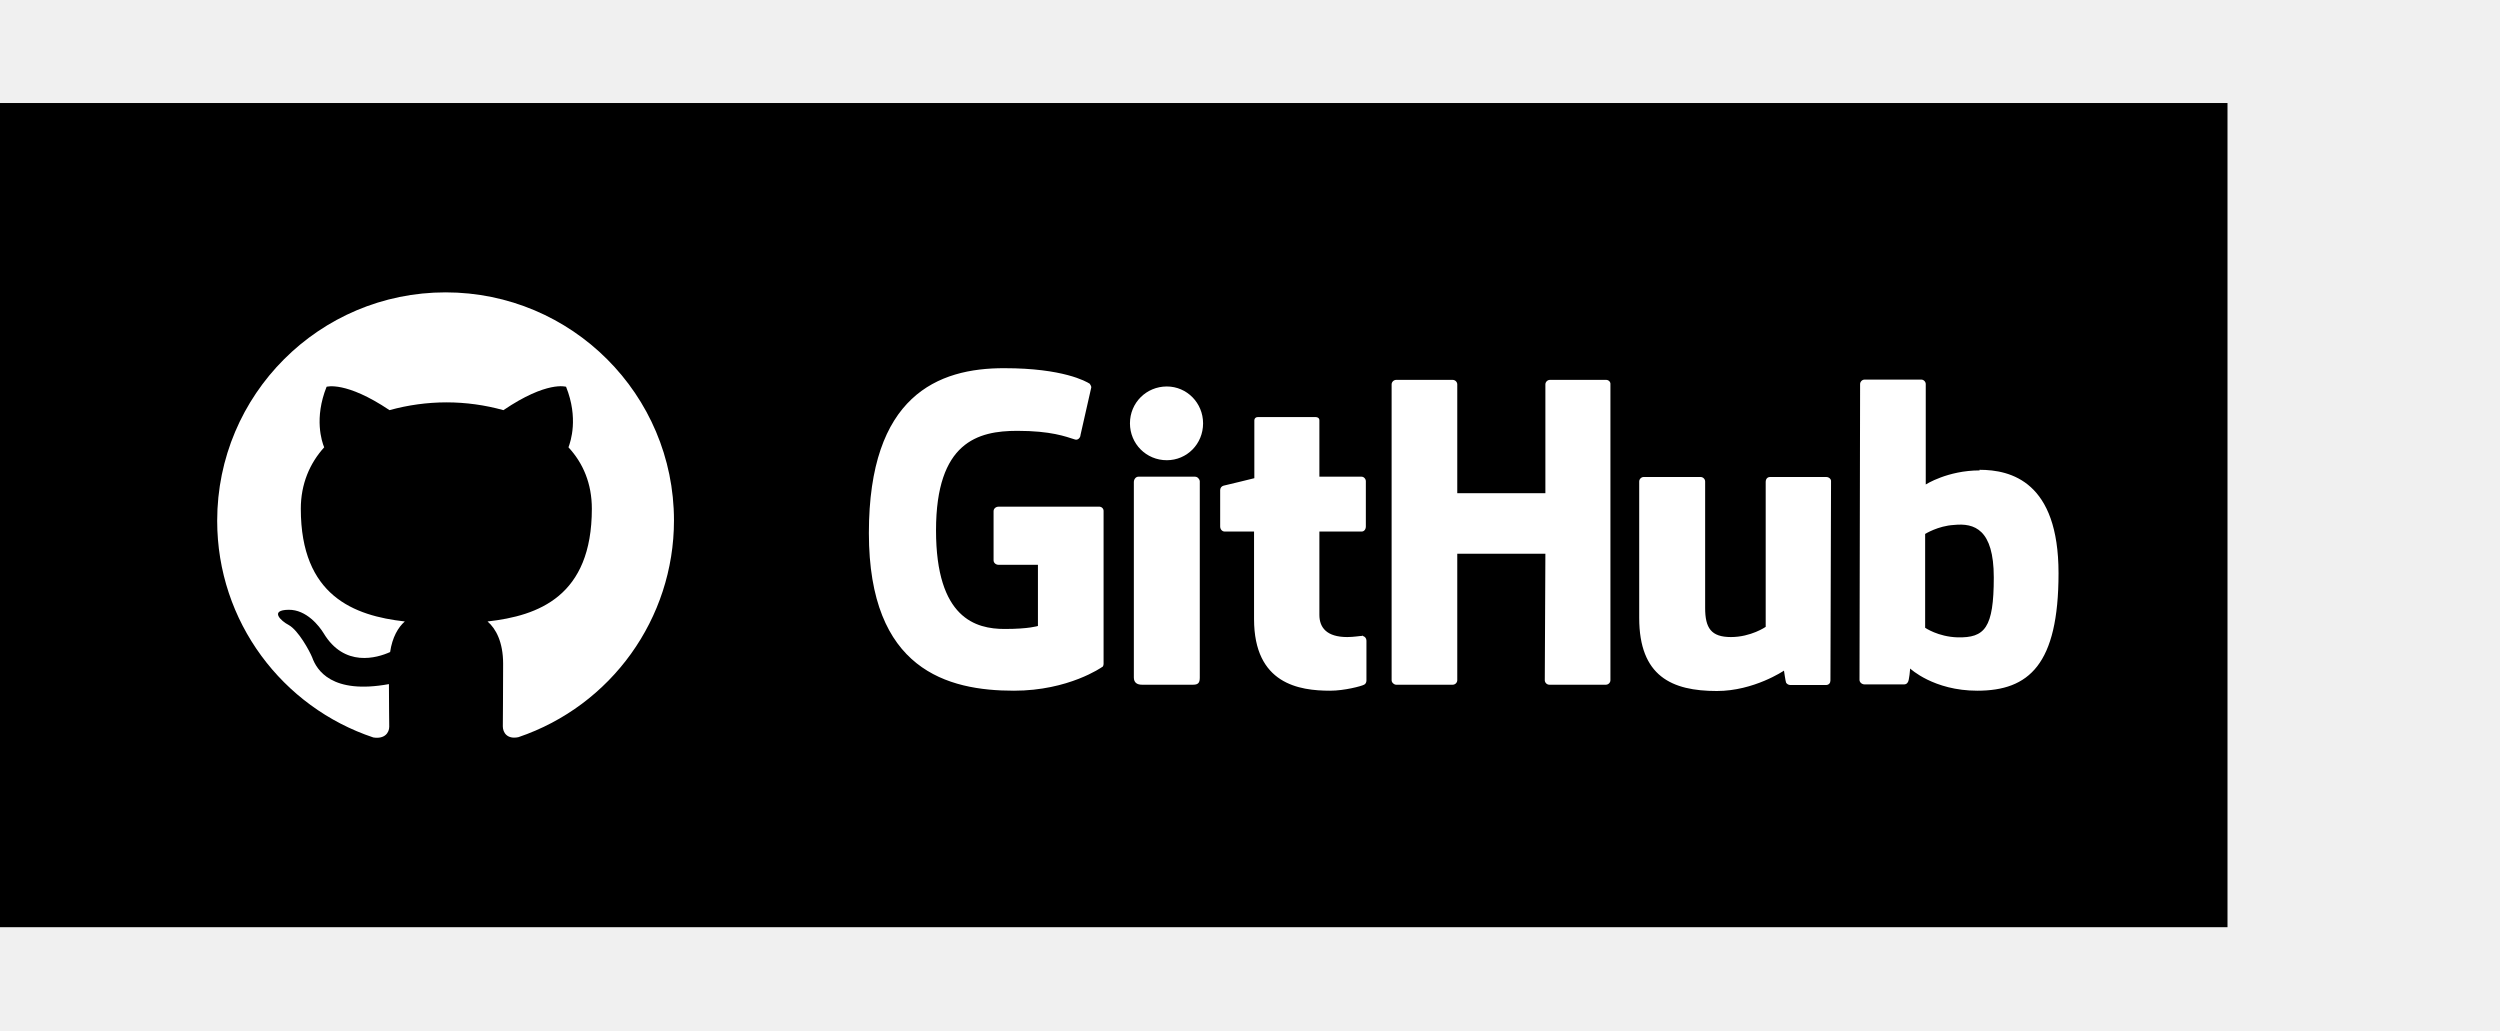
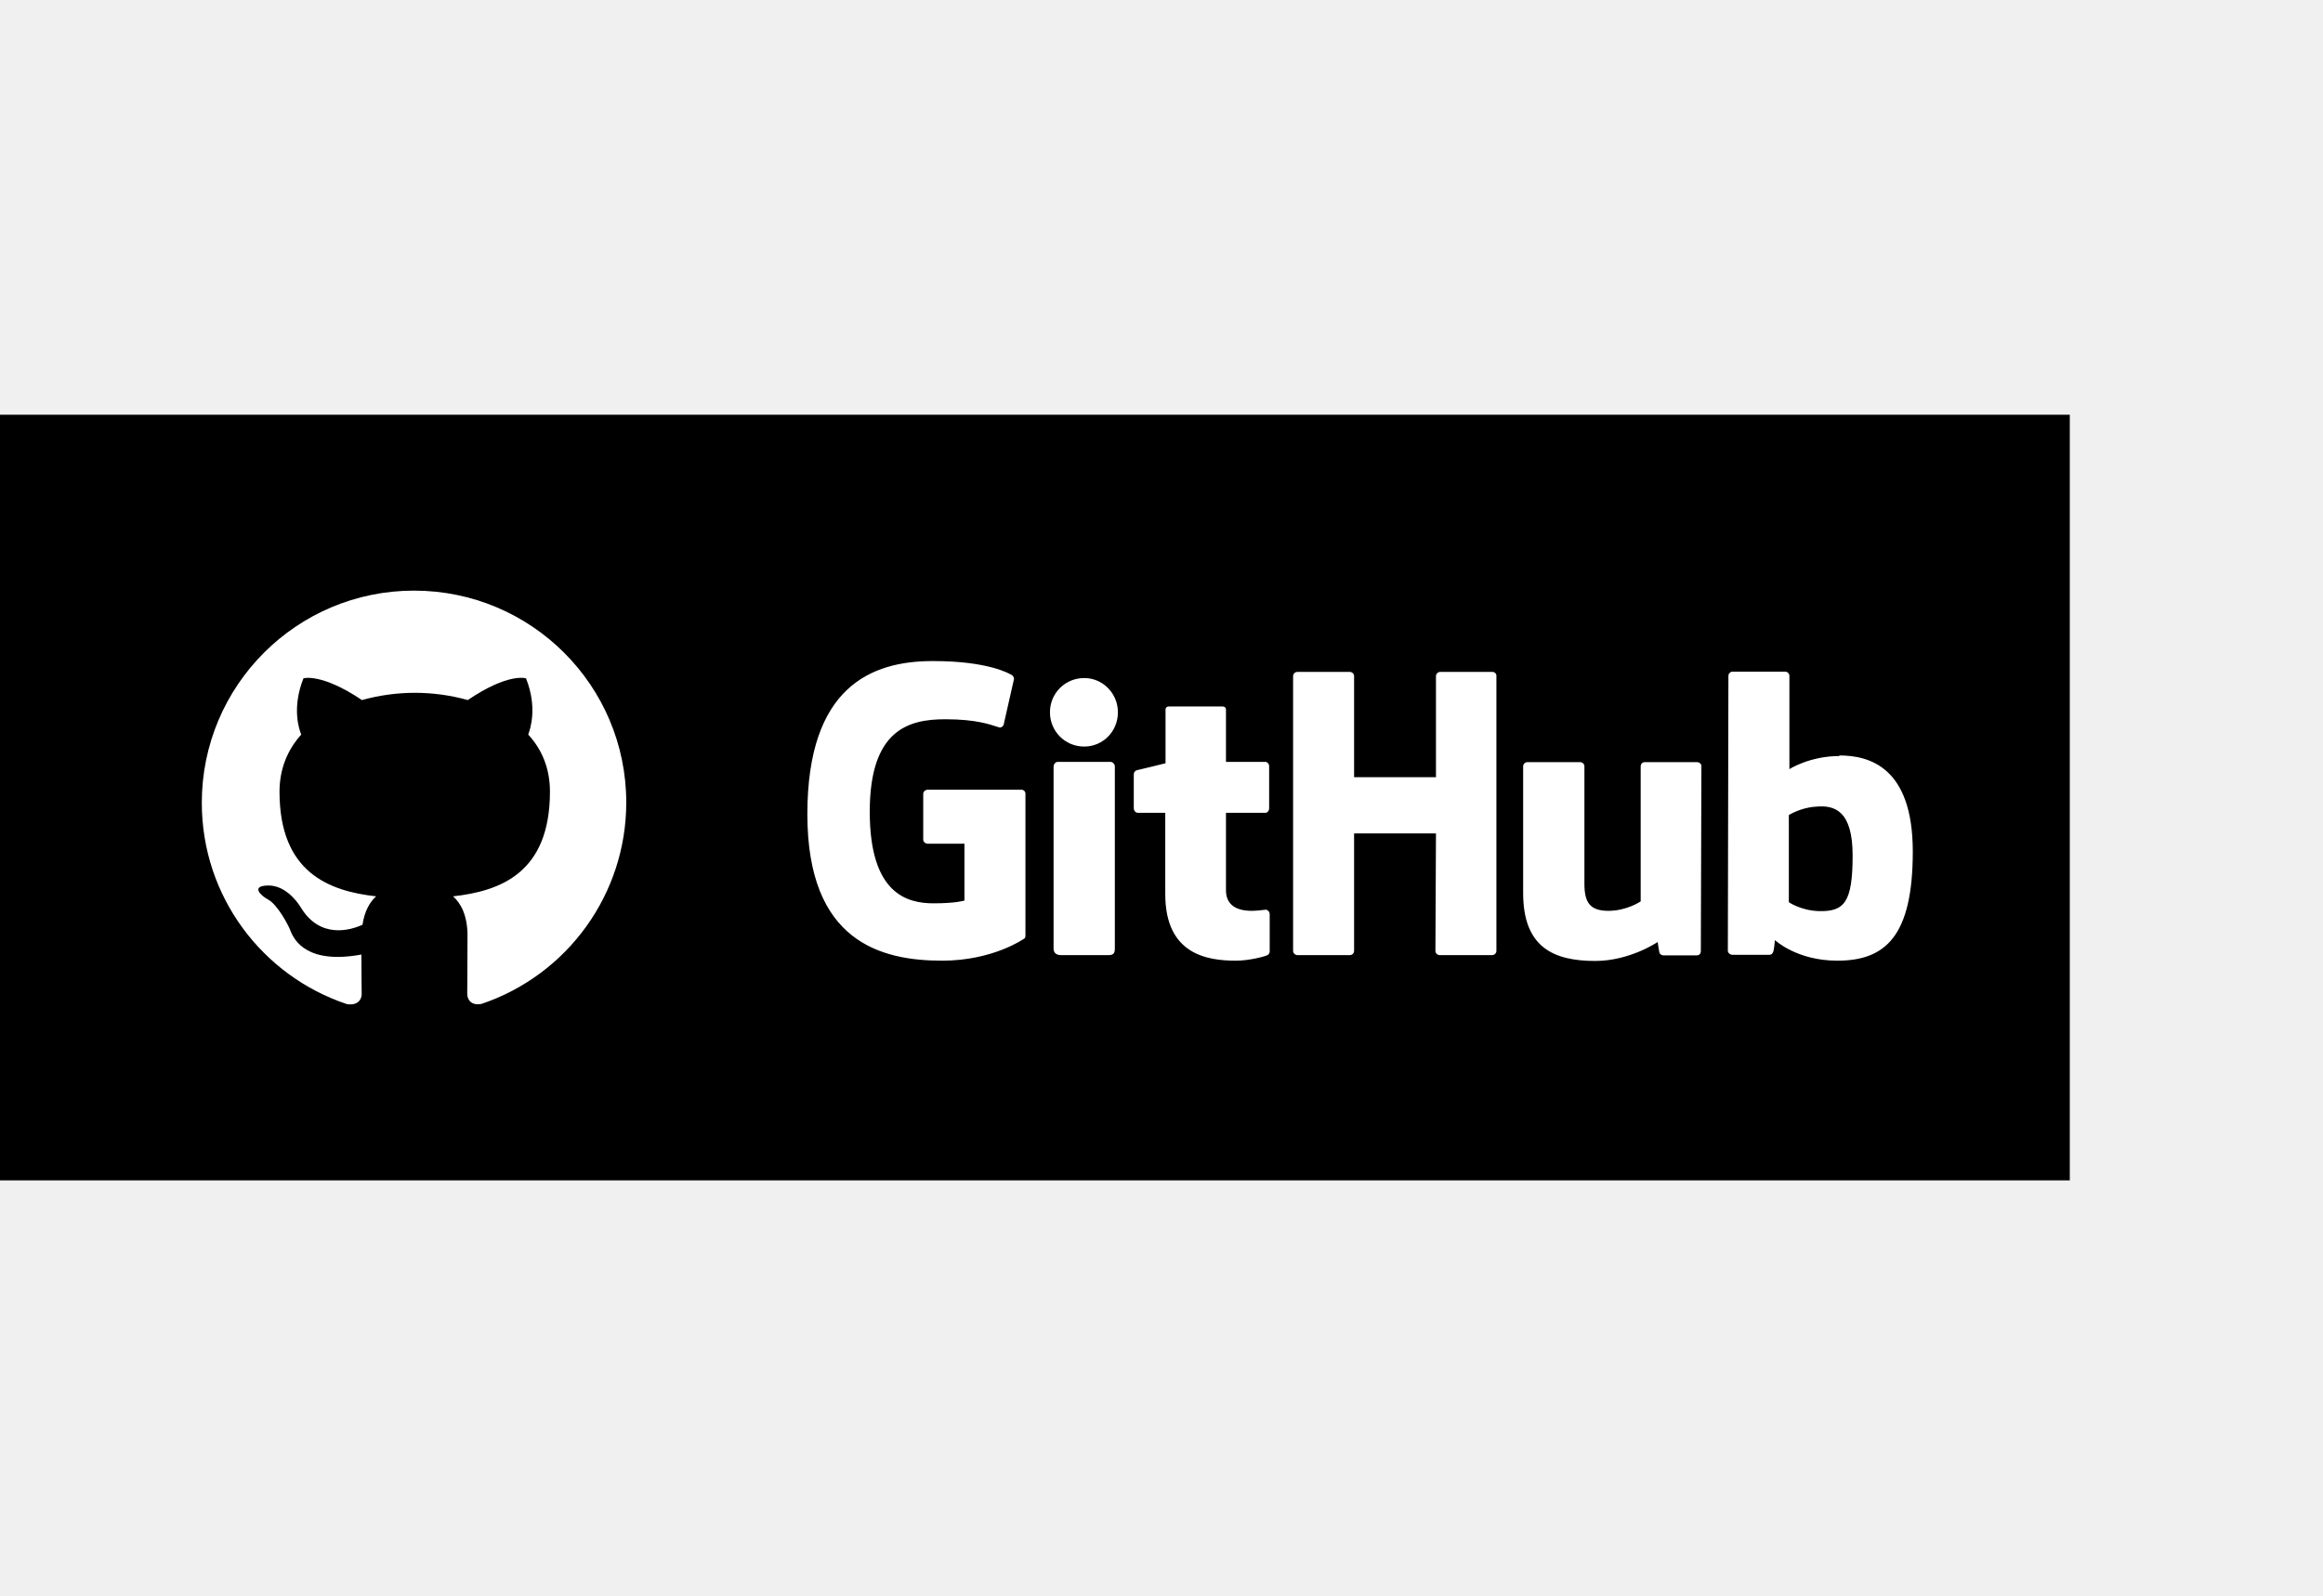
- <svg xmlns="http://www.w3.org/2000/svg" width="364" height="150" viewBox="0 0 364 150" fill="none">
-   <path d="M324.324 15H0V135H324.324V15Z" fill="black" />
-   <path d="M198.387 92.537H198.299C198.343 92.537 198.343 92.581 198.387 92.581H198.431L198.387 92.537ZM198.387 92.581C198.037 92.581 197.121 92.755 196.161 92.755C193.15 92.755 192.102 91.359 192.102 89.526V77.394H198.256C198.605 77.394 198.867 77.088 198.867 76.652V70.061C198.867 69.713 198.561 69.407 198.256 69.407H192.102V61.202C192.102 60.897 191.884 60.722 191.535 60.722H183.156C182.807 60.722 182.632 60.941 182.632 61.202V69.625C182.632 69.625 178.399 70.673 178.138 70.716C177.832 70.803 177.657 71.065 177.657 71.371V76.652C177.657 77.088 177.962 77.394 178.312 77.394H182.589V90.137C182.589 99.606 189.178 100.567 193.674 100.567C195.725 100.567 198.212 99.912 198.605 99.694C198.823 99.606 198.954 99.345 198.954 99.084V93.279C198.954 92.93 198.736 92.668 198.387 92.581ZM290.295 84.07C290.295 77.044 287.459 76.128 284.492 76.433C282.178 76.564 280.301 77.742 280.301 77.742V91.403C280.301 91.403 282.178 92.711 285.015 92.799C288.986 92.886 290.295 91.446 290.295 84.07ZM299.722 83.459C299.722 96.77 295.402 100.567 287.895 100.567C281.523 100.567 278.119 97.338 278.119 97.338C278.119 97.338 277.989 99.126 277.771 99.345C277.639 99.564 277.465 99.65 277.203 99.65H271.486C271.093 99.65 270.744 99.345 270.744 98.996L270.831 55.922C270.831 55.573 271.137 55.267 271.486 55.267H279.735C280.083 55.267 280.389 55.573 280.389 55.922V70.541C280.389 70.541 283.575 68.491 288.244 68.491L288.201 68.403C292.827 68.403 299.722 70.149 299.722 83.459ZM265.9 69.451H257.739C257.303 69.451 257.085 69.757 257.085 70.193V91.271C257.085 91.271 254.946 92.755 252.022 92.755C249.142 92.755 248.269 91.446 248.269 88.522V70.105C248.269 69.757 247.964 69.451 247.614 69.451H239.322C238.974 69.451 238.668 69.757 238.668 70.105V89.962C238.668 98.472 243.425 100.61 249.971 100.61C255.383 100.61 259.747 97.643 259.747 97.643C259.747 97.643 259.965 99.17 260.052 99.388C260.14 99.564 260.401 99.738 260.663 99.738H265.857C266.293 99.738 266.511 99.432 266.511 99.084L266.599 70.105C266.642 69.757 266.293 69.451 265.9 69.451ZM173.991 69.407H165.743C165.394 69.407 165.088 69.757 165.088 70.193V98.647C165.088 99.432 165.612 99.694 166.267 99.694H173.729C174.515 99.694 174.689 99.345 174.689 98.647V70.061C174.646 69.713 174.341 69.407 173.991 69.407ZM169.889 56.271C166.922 56.271 164.521 58.627 164.521 61.639C164.521 64.606 166.878 67.007 169.889 67.007C172.813 67.007 175.169 64.65 175.169 61.639C175.169 58.671 172.813 56.271 169.889 56.271ZM233.867 55.311H225.662C225.314 55.311 225.008 55.617 225.008 55.965V71.807H212.178V55.965C212.178 55.617 211.872 55.311 211.523 55.311H203.274C202.926 55.311 202.62 55.617 202.62 55.965V99.04C202.62 99.388 202.969 99.694 203.274 99.694H211.523C211.872 99.694 212.178 99.388 212.178 99.04V80.623H225.008L224.921 99.04C224.921 99.388 225.226 99.694 225.576 99.694H233.823C234.173 99.694 234.478 99.388 234.478 99.04V55.965C234.522 55.617 234.217 55.311 233.867 55.311ZM160.681 74.382V96.639C160.681 96.77 160.637 97.076 160.463 97.12C160.463 97.12 155.618 100.567 147.632 100.567C137.987 100.567 126.509 97.556 126.509 77.612C126.509 57.667 136.503 53.565 146.279 53.609C154.746 53.609 158.149 55.529 158.673 55.878C158.804 56.097 158.891 56.227 158.891 56.402L157.32 63.34C157.32 63.69 156.971 64.126 156.534 63.996C155.138 63.559 153.044 62.73 148.112 62.73C142.395 62.73 136.285 64.344 136.285 77.219C136.285 90.049 142.09 91.577 146.279 91.577C149.857 91.577 151.123 91.141 151.123 91.141V82.237H145.406C144.97 82.237 144.664 81.932 144.664 81.583V74.426C144.664 74.076 144.97 73.771 145.406 73.771H159.939C160.375 73.728 160.681 74.033 160.681 74.382Z" fill="white" />
-   <path fill-rule="evenodd" clip-rule="evenodd" d="M64.876 42.568C46.503 42.568 31.622 57.449 31.622 75.822C31.622 90.529 41.136 102.967 54.359 107.375C56.017 107.637 56.672 106.677 56.672 105.804C56.672 105.019 56.628 102.4 56.628 99.606C48.293 101.134 46.111 97.556 45.456 95.723C45.063 94.763 43.449 91.795 42.052 91.01C40.874 90.398 39.215 88.828 42.008 88.784C44.627 88.74 46.503 91.184 47.114 92.188C50.126 97.207 54.883 95.81 56.803 94.937C57.108 92.799 57.981 91.315 58.941 90.486C51.566 89.656 43.798 86.776 43.798 74.076C43.798 70.455 45.107 67.443 47.202 65.13C46.852 64.301 45.718 60.897 47.551 56.315C47.551 56.315 50.344 55.442 56.715 59.719C59.378 58.977 62.214 58.584 65.007 58.584C67.844 58.584 70.637 58.977 73.299 59.719C79.671 55.398 82.421 56.315 82.421 56.315C84.253 60.897 83.075 64.301 82.769 65.13C84.908 67.443 86.173 70.411 86.173 74.076C86.173 86.82 78.405 89.656 70.986 90.486C72.208 91.533 73.255 93.497 73.255 96.639C73.255 101.09 73.212 104.669 73.212 105.761C73.212 106.633 73.823 107.681 75.481 107.331C89.01 102.749 98.131 90.049 98.131 75.778C98.131 57.449 83.249 42.568 64.876 42.568Z" fill="white" />
+ <svg xmlns="http://www.w3.org/2000/svg" width="364" height="250" viewBox="0 0 364 250" fill="none">
+   <path d="M324.324 65H0V185H324.324V65Z" fill="black" />
+   <path d="M198.387 142.537H198.299C198.343 142.537 198.343 142.581 198.387 142.581H198.431L198.387 142.537ZM198.387 142.581C198.037 142.581 197.121 142.755 196.161 142.755C193.15 142.755 192.102 141.359 192.102 139.526V127.394H198.256C198.605 127.394 198.867 127.088 198.867 126.652V120.061C198.867 119.713 198.561 119.407 198.256 119.407H192.102V111.202C192.102 110.897 191.884 110.722 191.535 110.722H183.156C182.807 110.722 182.632 110.941 182.632 111.202V119.625C182.632 119.625 178.399 120.673 178.138 120.716C177.832 120.803 177.657 121.065 177.657 121.371V126.652C177.657 127.088 177.962 127.394 178.312 127.394H182.589V140.137C182.589 149.606 189.178 150.567 193.674 150.567C195.725 150.567 198.212 149.912 198.605 149.694C198.823 149.606 198.954 149.345 198.954 149.084V143.279C198.954 142.929 198.736 142.668 198.387 142.581ZM290.295 134.071C290.295 127.044 287.459 126.128 284.492 126.434C282.178 126.564 280.301 127.742 280.301 127.742V141.403C280.301 141.403 282.178 142.711 285.015 142.799C288.986 142.886 290.295 141.446 290.295 134.071ZM299.722 133.459C299.722 146.77 295.402 150.567 287.895 150.567C281.523 150.567 278.119 147.338 278.119 147.338C278.119 147.338 277.989 149.126 277.771 149.345C277.639 149.564 277.465 149.65 277.203 149.65H271.486C271.093 149.65 270.744 149.345 270.744 148.996L270.831 105.922C270.831 105.573 271.137 105.267 271.486 105.267H279.735C280.083 105.267 280.389 105.573 280.389 105.922V120.541C280.389 120.541 283.575 118.491 288.244 118.491L288.201 118.403C292.827 118.403 299.722 120.149 299.722 133.459ZM265.9 119.451H257.739C257.303 119.451 257.085 119.756 257.085 120.193V141.271C257.085 141.271 254.946 142.755 252.022 142.755C249.142 142.755 248.269 141.446 248.269 138.522V120.105C248.269 119.756 247.964 119.451 247.614 119.451H239.322C238.974 119.451 238.668 119.756 238.668 120.105V139.962C238.668 148.472 243.425 150.61 249.971 150.61C255.383 150.61 259.747 147.643 259.747 147.643C259.747 147.643 259.965 149.17 260.052 149.388C260.14 149.564 260.401 149.738 260.663 149.738H265.857C266.293 149.738 266.511 149.432 266.511 149.084L266.599 120.105C266.642 119.756 266.293 119.451 265.9 119.451ZM173.991 119.407H165.743C165.394 119.407 165.088 119.756 165.088 120.193V148.646C165.088 149.432 165.612 149.694 166.267 149.694H173.729C174.515 149.694 174.689 149.345 174.689 148.646V120.061C174.646 119.713 174.341 119.407 173.991 119.407ZM169.889 106.271C166.922 106.271 164.521 108.627 164.521 111.639C164.521 114.606 166.878 117.007 169.889 117.007C172.813 117.007 175.169 114.65 175.169 111.639C175.169 108.671 172.813 106.271 169.889 106.271ZM233.867 105.311H225.662C225.314 105.311 225.008 105.617 225.008 105.965V121.807H212.178V105.965C212.178 105.617 211.872 105.311 211.523 105.311H203.274C202.926 105.311 202.62 105.617 202.62 105.965V149.04C202.62 149.388 202.969 149.694 203.274 149.694H211.523C211.872 149.694 212.178 149.388 212.178 149.04V130.623H225.008L224.921 149.04C224.921 149.388 225.226 149.694 225.576 149.694H233.823C234.173 149.694 234.478 149.388 234.478 149.04V105.965C234.522 105.617 234.217 105.311 233.867 105.311ZM160.681 124.382V146.639C160.681 146.77 160.637 147.076 160.463 147.12C160.463 147.12 155.618 150.567 147.632 150.567C137.987 150.567 126.509 147.556 126.509 127.612C126.509 107.667 136.503 103.565 146.279 103.609C154.746 103.609 158.149 105.529 158.673 105.878C158.804 106.097 158.891 106.227 158.891 106.402L157.32 113.341C157.32 113.69 156.971 114.126 156.534 113.996C155.138 113.559 153.044 112.73 148.112 112.73C142.395 112.73 136.285 114.344 136.285 127.219C136.285 140.049 142.09 141.577 146.279 141.577C149.857 141.577 151.123 141.141 151.123 141.141V132.237H145.406C144.97 132.237 144.664 131.932 144.664 131.583V124.426C144.664 124.076 144.97 123.771 145.406 123.771H159.939C160.375 123.728 160.681 124.033 160.681 124.382Z" fill="white" />
+   <path fill-rule="evenodd" clip-rule="evenodd" d="M64.876 92.568C46.503 92.568 31.622 107.449 31.622 125.822C31.622 140.529 41.136 152.967 54.359 157.375C56.017 157.637 56.672 156.677 56.672 155.804C56.672 155.019 56.628 152.4 56.628 149.606C48.293 151.134 46.111 147.556 45.456 145.723C45.063 144.763 43.449 141.795 42.052 141.009C40.874 140.398 39.215 138.828 42.008 138.784C44.627 138.74 46.503 141.184 47.114 142.188C50.126 147.206 54.883 145.81 56.803 144.937C57.108 142.799 57.981 141.315 58.941 140.486C51.566 139.656 43.798 136.776 43.798 124.076C43.798 120.455 45.107 117.443 47.202 115.13C46.852 114.301 45.718 110.897 47.551 106.315C47.551 106.315 50.344 105.442 56.715 109.719C59.378 108.977 62.214 108.584 65.007 108.584C67.844 108.584 70.637 108.977 73.299 109.719C79.671 105.398 82.421 106.315 82.421 106.315C84.253 110.897 83.075 114.301 82.769 115.13C84.908 117.443 86.173 120.411 86.173 124.076C86.173 136.82 78.405 139.656 70.986 140.486C72.208 141.533 73.255 143.497 73.255 146.639C73.255 151.09 73.212 154.669 73.212 155.761C73.212 156.633 73.823 157.681 75.481 157.331C89.01 152.749 98.131 140.049 98.131 125.778C98.131 107.449 83.249 92.568 64.876 92.568Z" fill="white" />
</svg>
